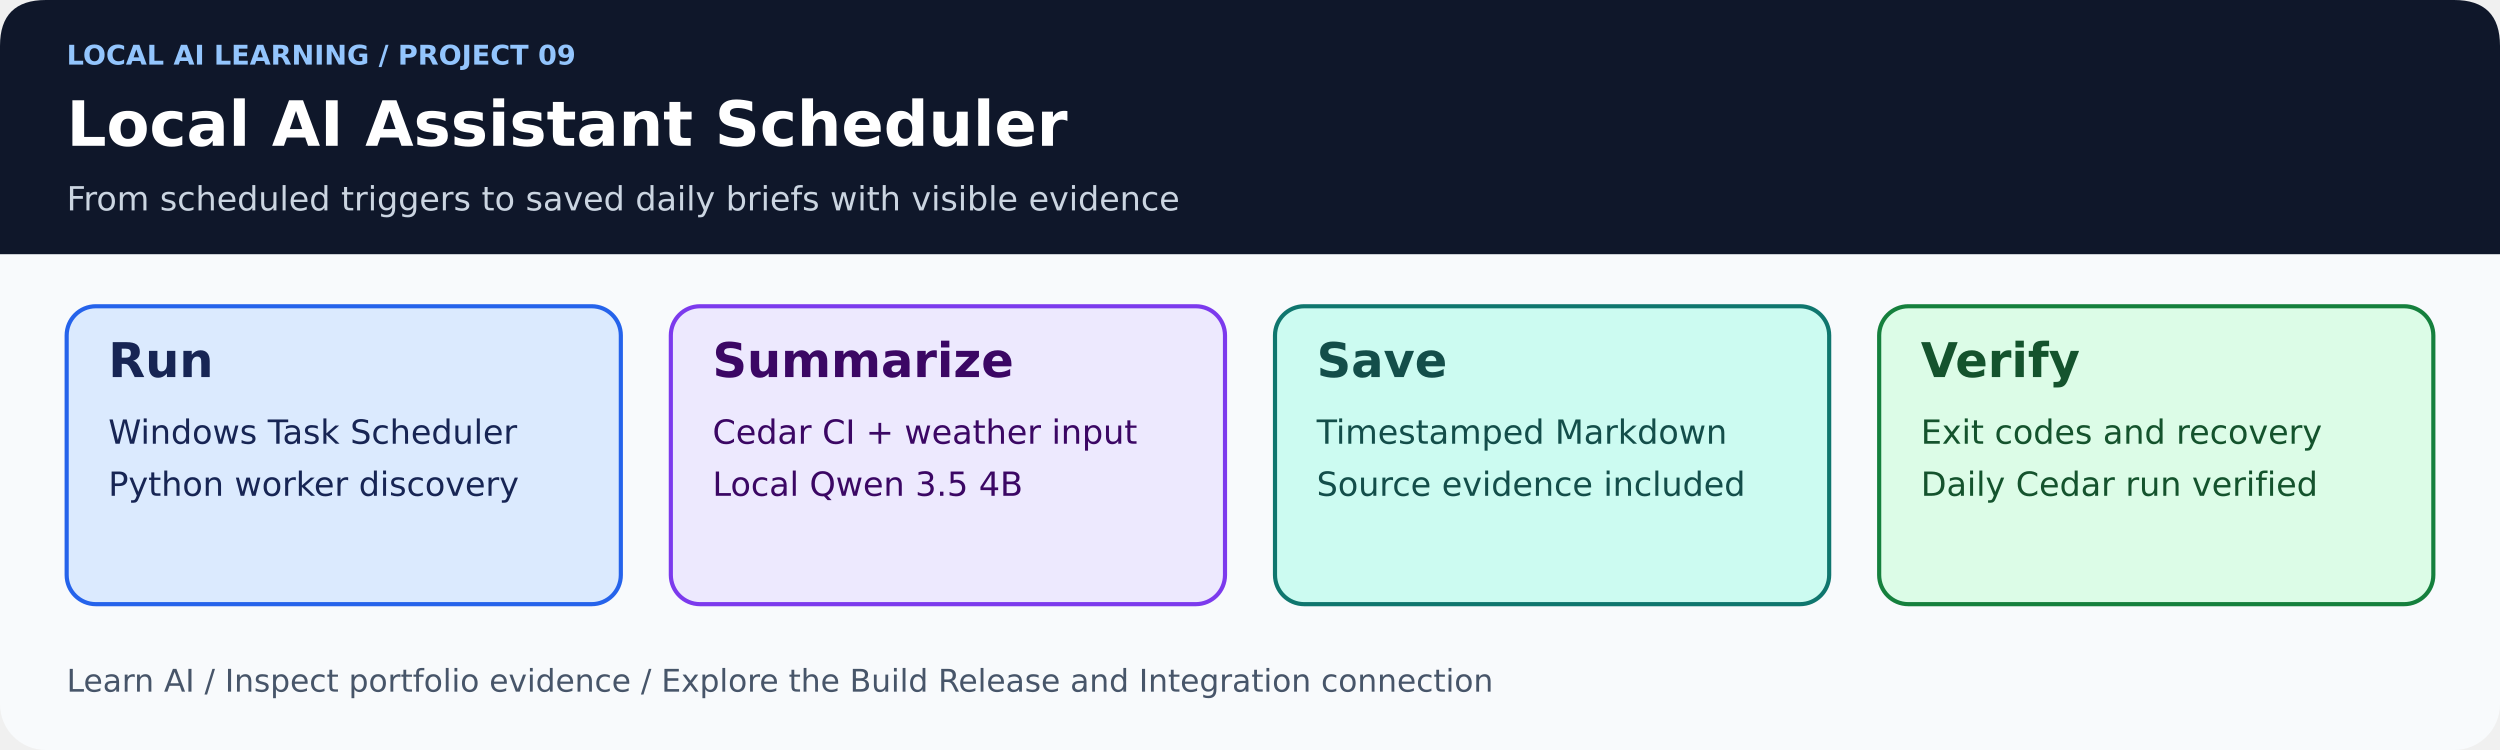
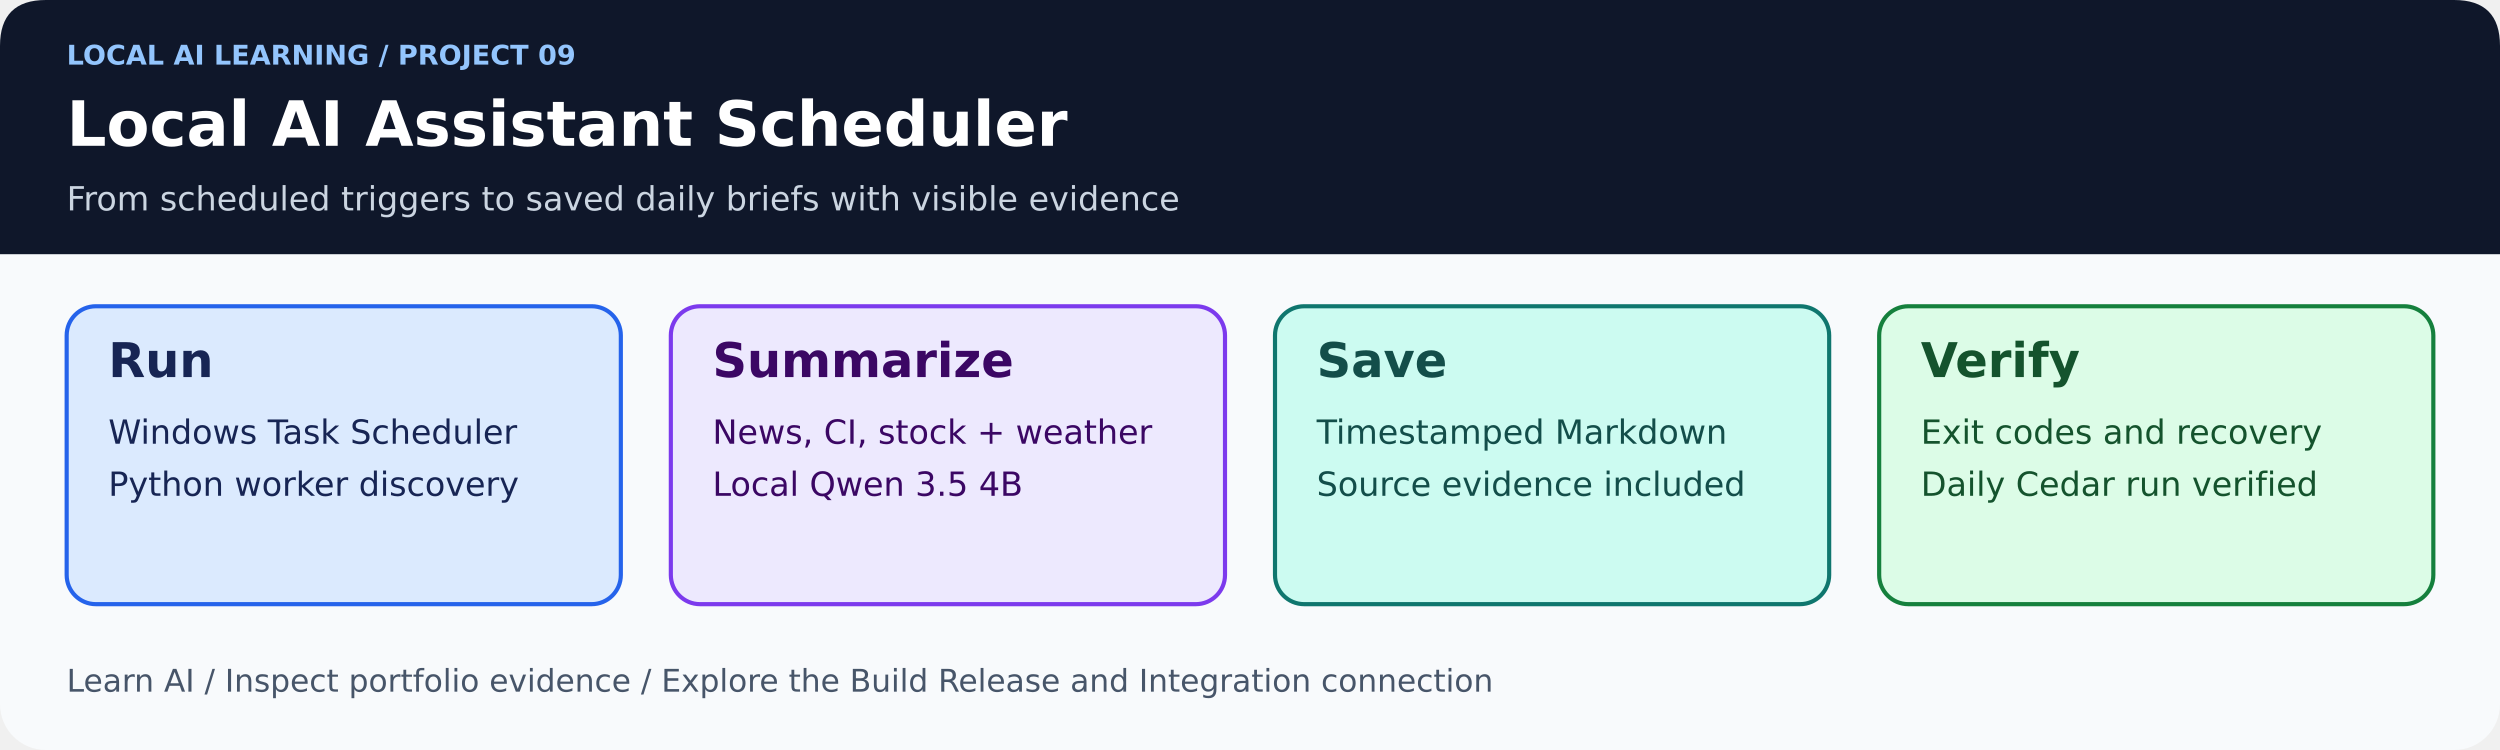
<svg xmlns="http://www.w3.org/2000/svg" width="1200" height="360" viewBox="0 0 1200 360" role="img" aria-labelledby="title desc">
  <defs>
    <marker id="arrow" markerWidth="10" markerHeight="10" refX="8" refY="3" orient="auto">
      <path d="M0,0 L0,6 L9,3 z" fill="#475569" />
    </marker>
  </defs>
  <rect width="1200" height="360" rx="22" fill="#F8FAFC" />
  <g font-family="DejaVu Sans, Arial, sans-serif">
    <path d="M22 0H1178Q1200 0 1200 22V122H0V22Q0 0 22 0" fill="#0F172A" />
    <text x="32" y="31" font-size="13" fill="#93C5FD" font-weight="700">LOCAL AI LEARNING / PROJECT 09</text>
    <text x="32" y="70" font-size="30" fill="#FFFFFF" font-weight="700">Local AI Assistant Scheduler</text>
    <text x="32" y="101" font-size="16" fill="#CBD5E1" font-weight="400">From scheduled triggers to saved daily briefs with visible evidence</text>
    <rect x="32" y="147" width="266" height="143" rx="14" fill="#DBEAFE" stroke="#2563EB" stroke-width="2" />
    <text x="52" y="181" font-size="23" fill="#172554" font-weight="700">Run</text>
    <text x="52" y="213" font-size="16" fill="#172554" font-weight="400">Windows Task Scheduler</text>
    <text x="52" y="238" font-size="16" fill="#172554" font-weight="400">Python worker discovery</text>
    <rect x="322" y="147" width="266" height="143" rx="14" fill="#EDE9FE" stroke="#7C3AED" stroke-width="2" />
    <text x="342" y="181" font-size="23" fill="#3B0764" font-weight="700">Summarize</text>
-     <text x="342" y="213" font-size="16" fill="#3B0764" font-weight="400">Cedar CI + weather input</text>
+     <text x="342" y="213" font-size="16" fill="#3B0764" font-weight="400">News, CI, stock + weather</text>
    <text x="342" y="238" font-size="16" fill="#3B0764" font-weight="400">Local Qwen 3.5 4B</text>
    <rect x="612" y="147" width="266" height="143" rx="14" fill="#CCFBF1" stroke="#0F766E" stroke-width="2" />
    <text x="632" y="181" font-size="23" fill="#134E4A" font-weight="700">Save</text>
    <text x="632" y="213" font-size="16" fill="#134E4A" font-weight="400">Timestamped Markdown</text>
    <text x="632" y="238" font-size="16" fill="#134E4A" font-weight="400">Source evidence included</text>
    <rect x="902" y="147" width="266" height="143" rx="14" fill="#DCFCE7" stroke="#15803D" stroke-width="2" />
    <text x="922" y="181" font-size="23" fill="#14532D" font-weight="700">Verify</text>
    <text x="922" y="213" font-size="16" fill="#14532D" font-weight="400">Exit codes and recovery</text>
    <text x="922" y="238" font-size="16" fill="#14532D" font-weight="400">Daily Cedar run verified</text>
    <text x="32" y="332" font-size="15" fill="#475569" font-weight="400">Learn AI  /  Inspect portfolio evidence  /  Explore the Build Release and Integration connection</text>
  </g>
</svg>
